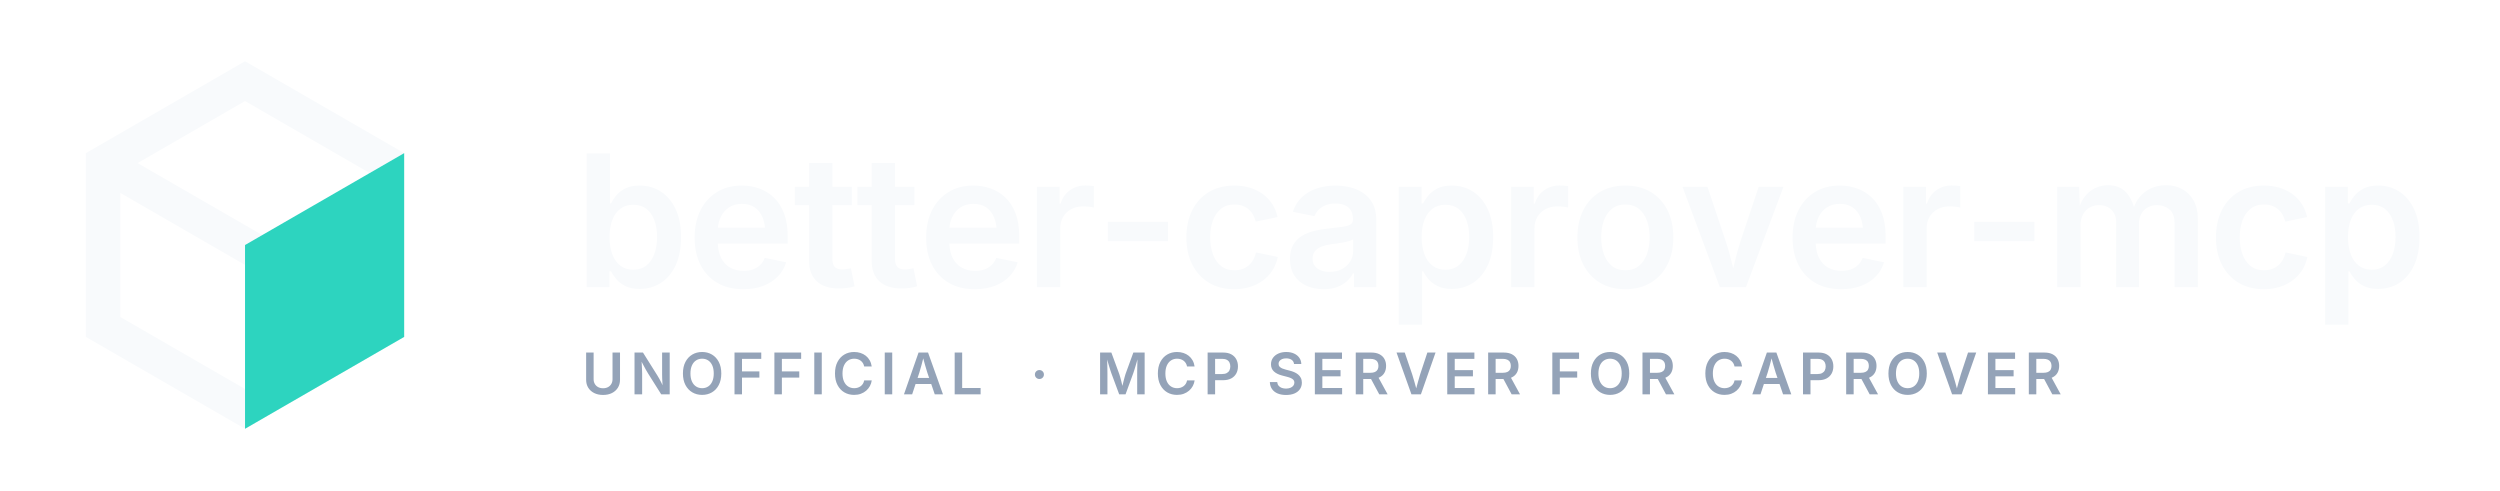
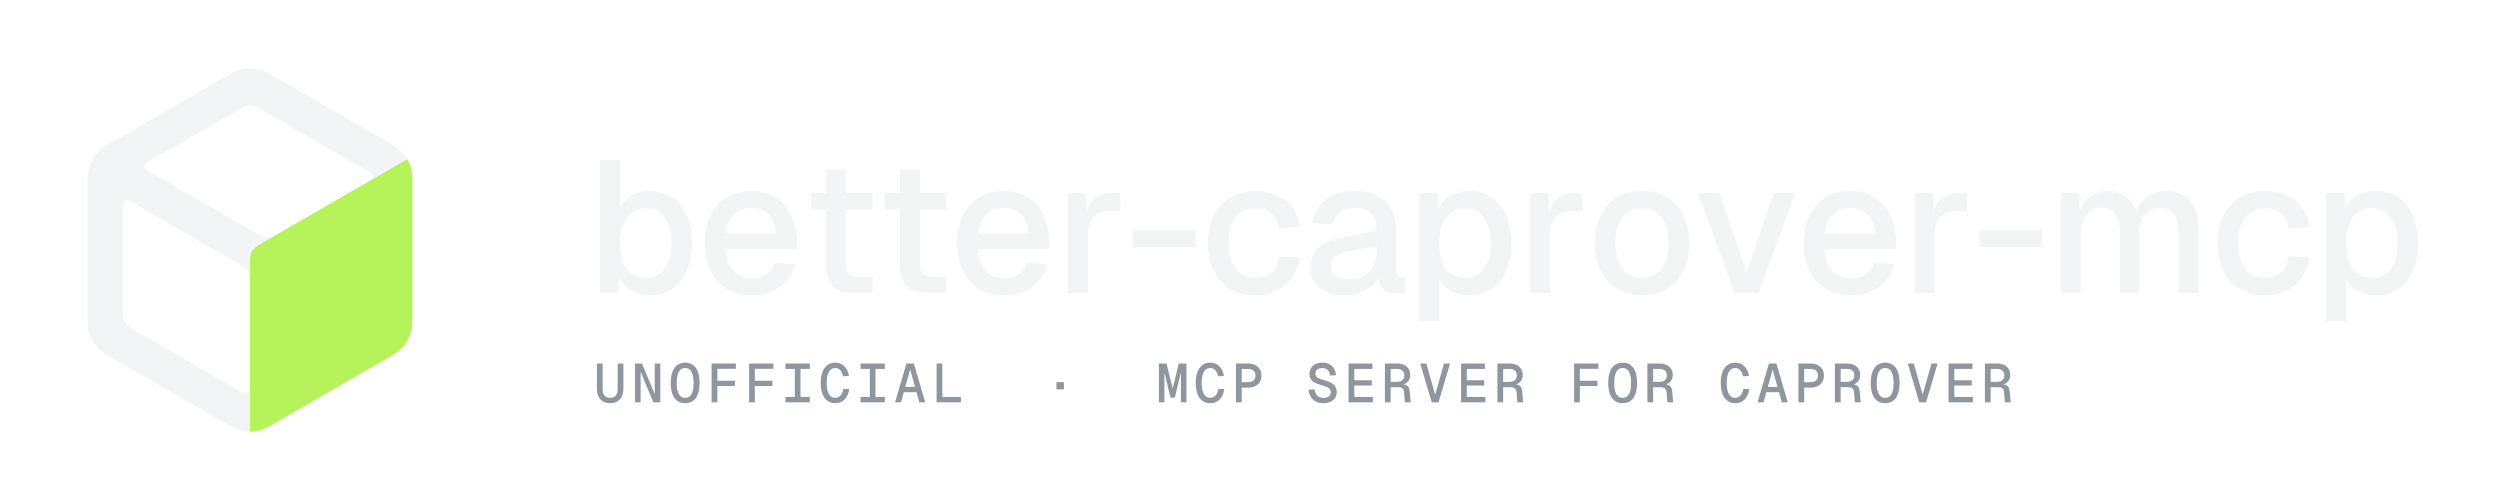
- <svg xmlns="http://www.w3.org/2000/svg" viewBox="0 0 1306 256" role="img" aria-label="better-caprover-mcp">
+ <svg xmlns="http://www.w3.org/2000/svg" viewBox="0 0 1280 256" role="img" aria-label="better-caprover-mcp">
  <g id="icone">
-     <path d="M128.00 32.00L211.14 80.00L211.14 176.00L128.00 224.00L44.86 176.00L44.86 80.00ZM71.86 85.20L128.00 52.78L193.14 90.39L137.00 122.80ZM62.86 100.78L128.00 138.39L128.00 203.22L62.86 165.61Z" fill="#F8FAFC" fill-rule="evenodd" />
-     <path d="M128.00 128.00L211.14 80.00L211.14 176.00L128.00 224.00Z" fill="#2DD4BF" />
+     <path d="M117.61 38Q128 32 138.39 38L200.75 74Q211.14 80 211.14 92V164Q211.14 176 200.75 182L138.39 218Q128 224 117.61 218L55.25 182Q44.86 176 44.86 164V92Q44.86 80 55.25 74ZM62.86 105.78V160.61Q62.86 165.61 67.19 168.11L123.67 200.72Q125.83 201.97 126.92 201.34Q128 200.72 128 198.22V143.39Q128 138.39 123.67 135.89L67.19 103.28Q65.03 102.03 63.94 102.66Q62.86 103.28 62.86 105.78ZM76.19 87.7 132.67 120.3Q137 122.8 141.33 120.3L188.81 92.89Q190.97 91.64 190.97 90.39Q190.97 89.14 188.81 87.89L132.33 55.28Q128 52.78 123.67 55.28L76.19 82.7Q74.03 83.95 74.03 85.2Q74.03 86.45 76.19 87.7Z" fill="#F2F4F6" fill-rule="evenodd" />
+     <path d="M128 133Q128 128 132.33 125.5L208.54 81.5Q211.14 86 211.14 92V164Q211.14 176 200.75 182L138.39 218L138.38 218.01Q133.19 221 128 221Z" fill="#B6F259" />
  </g>
  <g id="palavra">
-     <path d="M334.125 150.938Q329.672 150.938 326.672 149.414Q323.672 147.891 321.891 145.734Q320.109 143.578 319.172 141.703H318.375V150.0H306.469V80.156H318.656V106.266H319.172Q320.109 104.391 321.844 102.234Q323.578 100.078 326.555 98.508Q329.531 96.938 334.172 96.938Q340.266 96.938 345.141 100.031Q350.016 103.125 352.898 109.148Q355.781 115.172 355.781 123.891Q355.781 132.516 352.969 138.562Q350.156 144.609 345.258 147.773Q340.359 150.938 334.125 150.938ZM330.844 140.906Q334.922 140.906 337.688 138.68Q340.453 136.453 341.859 132.586Q343.266 128.719 343.266 123.844Q343.266 118.969 341.883 115.148Q340.5 111.328 337.734 109.148Q334.969 106.969 330.844 106.969Q326.812 106.969 324.047 109.078Q321.281 111.188 319.852 114.961Q318.422 118.734 318.422 123.844Q318.422 128.953 319.852 132.797Q321.281 136.641 324.07 138.773Q326.859 140.906 330.844 140.906ZM388.331 151.078Q380.409 151.078 374.714 147.75Q369.019 144.422 365.948 138.375Q362.878 132.328 362.878 124.125Q362.878 116.016 365.902 109.922Q368.925 103.828 374.48 100.383Q380.034 96.938 387.534 96.938Q392.316 96.938 396.652 98.484Q400.988 100.031 404.339 103.266Q407.691 106.5 409.589 111.492Q411.488 116.484 411.488 123.375V127.219H374.972Q375.159 131.531 376.659 134.625Q378.347 138.047 381.394 139.781Q384.441 141.516 388.472 141.516Q391.144 141.516 393.323 140.742Q395.503 139.969 397.097 138.445Q398.691 136.922 399.488 134.719L410.691 137.016Q409.425 141.234 406.378 144.398Q403.331 147.562 398.761 149.32Q394.191 151.078 388.331 151.078ZM375.019 118.922H399.628Q399.347 116.016 398.363 113.578Q397.003 110.25 394.308 108.375Q391.613 106.5 387.581 106.5Q383.55 106.5 380.738 108.398Q377.925 110.297 376.472 113.438Q375.3 115.969 375.019 118.922ZM444.975 97.594V107.156H434.85V135.234Q434.85 138.094 436.069 139.43Q437.288 140.766 440.053 140.766Q440.897 140.766 442.28 140.555Q443.663 140.344 444.506 140.156L446.428 149.578Q444.413 150.188 442.303 150.445Q440.194 150.703 438.272 150.703Q430.725 150.703 426.694 146.953Q422.663 143.203 422.663 136.266V107.156H415.209V97.594H422.663V85.125H434.85V97.594ZM477.666 97.594V107.156H467.541V135.234Q467.541 138.094 468.759 139.43Q469.978 140.766 472.744 140.766Q473.588 140.766 474.97 140.555Q476.353 140.344 477.197 140.156L479.119 149.578Q477.103 150.188 474.994 150.445Q472.884 150.703 470.963 150.703Q463.416 150.703 459.384 146.953Q455.353 143.203 455.353 136.266V107.156H447.9V97.594H455.353V85.125H467.541V97.594ZM509.278 151.078Q501.356 151.078 495.661 147.75Q489.966 144.422 486.895 138.375Q483.825 132.328 483.825 124.125Q483.825 116.016 486.848 109.922Q489.872 103.828 495.427 100.383Q500.981 96.938 508.481 96.938Q513.263 96.938 517.598 98.484Q521.934 100.031 525.286 103.266Q528.638 106.5 530.536 111.492Q532.434 116.484 532.434 123.375V127.219H495.919Q496.106 131.531 497.606 134.625Q499.294 138.047 502.341 139.781Q505.388 141.516 509.419 141.516Q512.091 141.516 514.27 140.742Q516.45 139.969 518.044 138.445Q519.638 136.922 520.434 134.719L531.638 137.016Q530.372 141.234 527.325 144.398Q524.278 147.562 519.708 149.32Q515.138 151.078 509.278 151.078ZM495.966 118.922H520.575Q520.294 116.016 519.309 113.578Q517.95 110.25 515.255 108.375Q512.559 106.5 508.528 106.5Q504.497 106.5 501.684 108.398Q498.872 110.297 497.419 113.438Q496.247 115.969 495.966 118.922ZM541.688 150.0V97.594H553.5V106.359H554.062Q555.469 101.812 558.984 99.352Q562.5 96.891 567.0 96.891Q568.031 96.891 569.297 96.984Q570.562 97.078 571.453 97.219V108.422Q570.703 108.188 569.016 108.0Q567.328 107.812 565.688 107.812Q562.312 107.812 559.617 109.266Q556.922 110.719 555.398 113.273Q553.875 115.828 553.875 119.156V150.0ZM610.144 115.875V125.953H578.737V115.875ZM644.803 151.078Q637.162 151.078 631.537 147.68Q625.912 144.281 622.842 138.211Q619.772 132.141 619.772 124.078Q619.772 115.922 622.842 109.805Q625.912 103.688 631.537 100.312Q637.162 96.938 644.803 96.938Q649.162 96.938 652.912 98.062Q656.662 99.188 659.616 101.32Q662.569 103.453 664.561 106.5Q666.553 109.547 667.397 113.391L656.006 115.781Q655.491 113.766 654.53 112.102Q653.569 110.438 652.162 109.266Q650.756 108.094 648.928 107.461Q647.1 106.828 644.897 106.828Q640.631 106.828 637.819 109.102Q635.006 111.375 633.6 115.242Q632.194 119.109 632.194 124.031Q632.194 128.859 633.6 132.75Q635.006 136.641 637.819 138.914Q640.631 141.188 644.897 141.188Q647.147 141.188 648.998 140.531Q650.85 139.875 652.28 138.656Q653.709 137.438 654.694 135.703Q655.678 133.969 656.147 131.859L667.537 134.25Q666.694 138.188 664.702 141.281Q662.709 144.375 659.733 146.555Q656.756 148.734 652.983 149.906Q649.209 151.078 644.803 151.078ZM691.416 151.078Q686.447 151.078 682.462 149.273Q678.478 147.469 676.181 143.953Q673.884 140.438 673.884 135.281Q673.884 130.828 675.548 127.922Q677.212 125.016 680.048 123.281Q682.884 121.547 686.447 120.656Q690.009 119.766 693.853 119.391Q698.4 118.875 701.259 118.5Q704.119 118.125 705.455 117.281Q706.791 116.438 706.791 114.656V114.422Q706.791 111.844 705.759 110.039Q704.728 108.234 702.689 107.273Q700.65 106.312 697.65 106.312Q694.603 106.312 692.377 107.25Q690.15 108.188 688.744 109.688Q687.337 111.188 686.681 112.922L675.384 110.625Q676.931 105.984 680.166 102.961Q683.4 99.938 687.877 98.438Q692.353 96.938 697.603 96.938Q701.306 96.938 705.08 97.805Q708.853 98.672 711.994 100.734Q715.134 102.797 717.056 106.266Q718.978 109.734 718.978 114.984V150.0H707.306V142.781H706.837Q705.666 144.984 703.627 146.883Q701.587 148.781 698.564 149.93Q695.541 151.078 691.416 151.078ZM694.556 142.031Q698.353 142.031 701.095 140.531Q703.837 139.031 705.361 136.57Q706.884 134.109 706.884 131.203V125.016Q706.275 125.484 704.845 125.906Q703.416 126.328 701.658 126.656Q699.9 126.984 698.189 127.219Q696.478 127.453 695.306 127.594Q692.587 127.969 690.384 128.812Q688.181 129.656 686.939 131.18Q685.697 132.703 685.697 135.141Q685.697 137.391 686.845 138.914Q687.994 140.438 689.986 141.234Q691.978 142.031 694.556 142.031ZM730.716 169.594V97.594H742.622V106.266H743.419Q744.356 104.391 746.091 102.234Q747.825 100.078 750.802 98.508Q753.778 96.938 758.419 96.938Q764.512 96.938 769.387 100.031Q774.262 103.125 777.145 109.148Q780.028 115.172 780.028 123.891Q780.028 132.516 777.216 138.562Q774.403 144.609 769.505 147.773Q764.606 150.938 758.372 150.938Q753.919 150.938 750.919 149.414Q747.919 147.891 746.137 145.734Q744.356 143.578 743.419 141.703H742.903V169.594ZM755.091 140.906Q759.169 140.906 761.934 138.68Q764.7 136.453 766.106 132.586Q767.512 128.719 767.512 123.844Q767.512 118.969 766.13 115.148Q764.747 111.328 761.981 109.148Q759.216 106.969 755.091 106.969Q751.059 106.969 748.294 109.078Q745.528 111.188 744.098 114.961Q742.669 118.734 742.669 123.844Q742.669 128.953 744.098 132.797Q745.528 136.641 748.317 138.773Q751.106 140.906 755.091 140.906ZM789.422 150.0V97.594H801.234V106.359H801.797Q803.203 101.812 806.719 99.352Q810.234 96.891 814.734 96.891Q815.766 96.891 817.031 96.984Q818.297 97.078 819.187 97.219V108.422Q818.437 108.188 816.75 108.0Q815.062 107.812 813.422 107.812Q810.047 107.812 807.352 109.266Q804.656 110.719 803.133 113.273Q801.609 115.828 801.609 119.156V150.0ZM849.066 151.078Q841.425 151.078 835.8 147.68Q830.175 144.281 827.105 138.211Q824.034 132.141 824.034 124.078Q824.034 115.922 827.105 109.805Q830.175 103.688 835.8 100.312Q841.425 96.938 849.066 96.938Q856.753 96.938 862.378 100.312Q868.003 103.688 871.073 109.805Q874.144 115.922 874.144 124.078Q874.144 132.141 871.073 138.211Q868.003 144.281 862.378 147.68Q856.753 151.078 849.066 151.078ZM849.066 141.188Q853.331 141.188 856.167 138.891Q859.003 136.594 860.386 132.703Q861.769 128.812 861.769 124.031Q861.769 119.203 860.386 115.312Q859.003 111.422 856.167 109.125Q853.331 106.828 849.066 106.828Q844.8 106.828 842.011 109.125Q839.222 111.422 837.839 115.289Q836.456 119.156 836.456 124.031Q836.456 128.812 837.839 132.703Q839.222 136.594 842.011 138.891Q844.8 141.188 849.066 141.188ZM898.444 150.0 878.944 97.594H891.975L901.537 126.094Q903.225 131.109 904.444 136.172Q904.912 138.188 905.428 140.203Q905.897 138.188 906.412 136.172Q907.584 131.109 909.225 126.094L918.741 97.594H931.678L912.084 150.0ZM961.884 151.078Q953.962 151.078 948.267 147.75Q942.572 144.422 939.502 138.375Q936.431 132.328 936.431 124.125Q936.431 116.016 939.455 109.922Q942.478 103.828 948.033 100.383Q953.587 96.938 961.087 96.938Q965.869 96.938 970.205 98.484Q974.541 100.031 977.892 103.266Q981.244 106.5 983.142 111.492Q985.041 116.484 985.041 123.375V127.219H948.525Q948.712 131.531 950.212 134.625Q951.9 138.047 954.947 139.781Q957.994 141.516 962.025 141.516Q964.697 141.516 966.877 140.742Q969.056 139.969 970.65 138.445Q972.244 136.922 973.041 134.719L984.244 137.016Q982.978 141.234 979.931 144.398Q976.884 147.562 972.314 149.32Q967.744 151.078 961.884 151.078ZM948.572 118.922H973.181Q972.9 116.016 971.916 113.578Q970.556 110.25 967.861 108.375Q965.166 106.5 961.134 106.5Q957.103 106.5 954.291 108.398Q951.478 110.297 950.025 113.438Q948.853 115.969 948.572 118.922ZM994.294 150.0V97.594H1006.106V106.359H1006.669Q1008.075 101.812 1011.591 99.352Q1015.106 96.891 1019.606 96.891Q1020.637 96.891 1021.903 96.984Q1023.169 97.078 1024.059 97.219V108.422Q1023.309 108.188 1021.622 108.0Q1019.934 107.812 1018.294 107.812Q1014.919 107.812 1012.223 109.266Q1009.528 110.719 1008.005 113.273Q1006.481 115.828 1006.481 119.156V150.0ZM1062.75 115.875V125.953H1031.344V115.875ZM1074.675 150.0V97.594H1086.112L1086.487 107.531Q1087.519 104.625 1089.206 102.562Q1091.55 99.609 1094.714 98.18Q1097.878 96.75 1101.347 96.75Q1107.019 96.75 1110.534 100.312Q1113.3 103.172 1114.8 108.141Q1115.878 105.188 1117.706 102.984Q1120.284 99.891 1123.87 98.32Q1127.456 96.75 1131.534 96.75Q1136.269 96.75 1140.019 98.812Q1143.769 100.875 1145.972 104.836Q1148.175 108.797 1148.175 114.656V150.0H1135.987V116.531Q1135.987 111.656 1133.316 109.406Q1130.644 107.156 1126.894 107.156Q1123.987 107.156 1121.831 108.422Q1119.675 109.688 1118.527 111.914Q1117.378 114.141 1117.378 117.094V150.0H1105.472V115.969Q1105.472 111.984 1102.987 109.57Q1100.503 107.156 1096.612 107.156Q1093.941 107.156 1091.714 108.375Q1089.487 109.594 1088.175 111.984Q1086.862 114.375 1086.862 117.891V150.0ZM1182.647 151.078Q1175.006 151.078 1169.381 147.68Q1163.756 144.281 1160.686 138.211Q1157.616 132.141 1157.616 124.078Q1157.616 115.922 1160.686 109.805Q1163.756 103.688 1169.381 100.312Q1175.006 96.938 1182.647 96.938Q1187.006 96.938 1190.756 98.062Q1194.506 99.188 1197.459 101.32Q1200.412 103.453 1202.405 106.5Q1204.397 109.547 1205.241 113.391L1193.85 115.781Q1193.334 113.766 1192.373 112.102Q1191.412 110.438 1190.006 109.266Q1188.6 108.094 1186.772 107.461Q1184.944 106.828 1182.741 106.828Q1178.475 106.828 1175.662 109.102Q1172.85 111.375 1171.444 115.242Q1170.037 119.109 1170.037 124.031Q1170.037 128.859 1171.444 132.75Q1172.85 136.641 1175.662 138.914Q1178.475 141.188 1182.741 141.188Q1184.991 141.188 1186.842 140.531Q1188.694 139.875 1190.123 138.656Q1191.553 137.438 1192.537 135.703Q1193.522 133.969 1193.991 131.859L1205.381 134.25Q1204.537 138.188 1202.545 141.281Q1200.553 144.375 1197.577 146.555Q1194.6 148.734 1190.827 149.906Q1187.053 151.078 1182.647 151.078ZM1214.634 169.594V97.594H1226.541V106.266H1227.337Q1228.275 104.391 1230.009 102.234Q1231.744 100.078 1234.72 98.508Q1237.697 96.938 1242.337 96.938Q1248.431 96.938 1253.306 100.031Q1258.181 103.125 1261.064 109.148Q1263.947 115.172 1263.947 123.891Q1263.947 132.516 1261.134 138.562Q1258.322 144.609 1253.423 147.773Q1248.525 150.938 1242.291 150.938Q1237.837 150.938 1234.837 149.414Q1231.837 147.891 1230.056 145.734Q1228.275 143.578 1227.337 141.703H1226.822V169.594ZM1239.009 140.906Q1243.087 140.906 1245.853 138.68Q1248.619 136.453 1250.025 132.586Q1251.431 128.719 1251.431 123.844Q1251.431 118.969 1250.048 115.148Q1248.666 111.328 1245.9 109.148Q1243.134 106.969 1239.009 106.969Q1234.978 106.969 1232.212 109.078Q1229.447 111.188 1228.017 114.961Q1226.587 118.734 1226.587 123.844Q1226.587 128.953 1228.017 132.797Q1229.447 136.641 1232.236 138.773Q1235.025 140.906 1239.009 140.906Z" fill="#F8FAFC" />
+     <path d="M332.64 151.152Q327.36 151.152 323.28 148.8Q319.2 146.448 316.992 142.32L316.704 150.0H307.2V81.84H317.376V106.128Q319.392 102.768 323.376 100.272Q327.36 97.776 332.64 97.776Q339.264 97.776 344.16 101.04Q349.056 104.304 351.696 110.304Q354.336 116.304 354.336 124.464Q354.336 132.624 351.696 138.624Q349.056 144.624 344.16 147.888Q339.264 151.152 332.64 151.152ZM331.008 142.32Q336.864 142.32 340.32 137.568Q343.776 132.816 343.776 124.464Q343.776 116.112 340.32 111.36Q336.864 106.608 331.104 106.608Q326.784 106.608 323.712 108.72Q320.64 110.832 319.008 114.816Q317.376 118.8 317.376 124.464Q317.376 129.936 319.008 133.968Q320.64 138.0 323.712 140.16Q326.784 142.32 331.008 142.32ZM384.992 151.152Q377.504 151.152 372.08 147.888Q366.656 144.624 363.728 138.576Q360.8 132.528 360.8 124.464Q360.8 116.4 363.728 110.4Q366.656 104.4 372.032 101.088Q377.408 97.776 384.704 97.776Q391.616 97.776 396.896 100.992Q402.176 104.208 405.104 110.256Q408.032 116.304 408.032 124.848V127.44H371.36Q371.744 134.928 375.344 138.672Q378.944 142.416 385.088 142.416Q389.6 142.416 392.576 140.304Q395.552 138.192 396.704 134.64L407.264 135.312Q405.248 142.416 399.344 146.784Q393.44 151.152 384.992 151.152ZM371.36 119.76H397.28Q396.8 112.944 393.392 109.68Q389.984 106.416 384.704 106.416Q379.232 106.416 375.728 109.824Q372.224 113.232 371.36 119.76ZM437.248 150.0Q429.952 150.0 426.496 146.64Q423.04 143.28 423.04 136.176V107.28H415.264V98.928H423.04V86.928H433.216V98.928H446.752V107.28H433.216V135.408Q433.216 138.96 434.752 140.304Q436.288 141.648 439.456 141.648H446.752V150.0ZM475.008 150.0Q467.712 150.0 464.256 146.64Q460.8 143.28 460.8 136.176V107.28H453.024V98.928H460.8V86.928H470.976V98.928H484.512V107.28H470.976V135.408Q470.976 138.96 472.512 140.304Q474.048 141.648 477.216 141.648H484.512V150.0ZM514.208 151.152Q506.72 151.152 501.296 147.888Q495.872 144.624 492.944 138.576Q490.016 132.528 490.016 124.464Q490.016 116.4 492.944 110.4Q495.872 104.4 501.248 101.088Q506.624 97.776 513.92 97.776Q520.832 97.776 526.112 100.992Q531.392 104.208 534.32 110.256Q537.248 116.304 537.248 124.848V127.44H500.576Q500.96 134.928 504.56 138.672Q508.16 142.416 514.304 142.416Q518.816 142.416 521.792 140.304Q524.768 138.192 525.92 134.64L536.48 135.312Q534.464 142.416 528.56 146.784Q522.656 151.152 514.208 151.152ZM500.576 119.76H526.496Q526.016 112.944 522.608 109.68Q519.2 106.416 513.92 106.416Q508.448 106.416 504.944 109.824Q501.44 113.232 500.576 119.76ZM546.88 150.0V98.928H556.192L556.48 108.624Q557.632 104.4 560.032 102.096Q563.2 98.928 568.672 98.928H573.568V108.048H568.672Q564.832 108.048 562.24 109.296Q559.648 110.544 558.352 113.136Q557.056 115.728 557.056 119.856V150.0ZM579.936 126.48V117.552H612.096V126.48ZM642.656 151.152Q635.36 151.152 629.888 147.888Q624.416 144.624 621.44 138.576Q618.464 132.528 618.464 124.464Q618.464 116.4 621.44 110.4Q624.416 104.4 629.888 101.088Q635.36 97.776 642.656 97.776Q648.896 97.776 653.744 99.936Q658.592 102.096 661.616 106.224Q664.64 110.352 665.504 116.304L654.848 116.88Q654.08 111.888 650.816 109.248Q647.552 106.608 642.656 106.608Q636.224 106.608 632.624 111.36Q629.024 116.112 629.024 124.464Q629.024 132.816 632.624 137.568Q636.224 142.32 642.656 142.32Q647.552 142.32 650.816 139.584Q654.08 136.848 654.848 131.28L665.504 131.856Q664.64 137.712 661.616 142.032Q658.592 146.352 653.744 148.752Q648.896 151.152 642.656 151.152ZM688.384 151.152Q680.416 151.152 675.664 147.504Q670.912 143.856 670.912 137.232Q670.912 130.608 674.896 126.912Q678.88 123.216 687.232 121.584L704.8 118.224Q704.8 112.272 702.016 109.344Q699.232 106.416 693.76 106.416Q688.864 106.416 686.08 108.576Q683.296 110.736 682.24 114.96L671.776 114.288Q673.216 106.608 678.928 102.192Q684.64 97.776 693.76 97.776Q704.128 97.776 709.552 103.296Q714.976 108.816 714.976 118.8V138.672Q714.976 140.496 715.6 141.216Q716.224 141.936 717.664 141.936H719.488V150.0Q719.008 150.096 717.952 150.192Q716.896 150.288 715.744 150.288Q712.48 150.288 710.128 149.232Q707.776 148.176 706.624 145.68Q705.952 144.24 705.664 142.128Q704.8 144.048 703.264 145.584Q700.672 148.176 696.784 149.664Q692.896 151.152 688.384 151.152ZM690.016 143.088Q694.624 143.088 697.888 141.312Q701.152 139.536 702.976 136.368Q704.8 133.2 704.8 129.168V125.904L689.824 128.784Q685.216 129.648 683.344 131.52Q681.472 133.392 681.472 136.272Q681.472 139.536 683.728 141.312Q685.984 143.088 690.016 143.088ZM726.72 164.4V98.928H736.32L736.512 106.704Q738.432 102.96 741.792 100.656Q746.208 97.776 751.968 97.776Q759.456 97.776 764.304 101.472Q769.152 105.168 771.504 111.216Q773.856 117.264 773.856 124.464Q773.856 131.664 771.504 137.712Q769.152 143.76 764.304 147.456Q759.456 151.152 751.968 151.152Q748.128 151.152 744.768 149.808Q741.408 148.464 739.104 145.968Q737.76 144.72 736.896 143.088V164.4ZM750.144 142.32Q756.288 142.32 759.792 137.616Q763.296 132.912 763.296 124.464Q763.296 116.016 759.792 111.312Q756.288 106.608 750.144 106.608Q746.112 106.608 743.136 108.576Q740.16 110.544 738.528 114.576Q736.896 118.608 736.896 124.464Q736.896 130.32 738.48 134.352Q740.064 138.384 743.088 140.352Q746.112 142.32 750.144 142.32ZM783.488 150.0V98.928H792.8L793.088 108.624Q794.24 104.4 796.64 102.096Q799.808 98.928 805.28 98.928H810.176V108.048H805.28Q801.44 108.048 798.848 109.296Q796.256 110.544 794.96 113.136Q793.664 115.728 793.664 119.856V150.0ZM840.736 151.152Q833.44 151.152 827.968 147.888Q822.496 144.624 819.52 138.576Q816.544 132.528 816.544 124.464Q816.544 116.304 819.52 110.352Q822.496 104.4 827.968 101.088Q833.44 97.776 840.736 97.776Q848.032 97.776 853.504 101.088Q858.976 104.4 861.952 110.352Q864.928 116.304 864.928 124.464Q864.928 132.528 861.952 138.576Q858.976 144.624 853.504 147.888Q848.032 151.152 840.736 151.152ZM840.736 142.32Q847.264 142.32 850.816 137.568Q854.368 132.816 854.368 124.464Q854.368 116.112 850.816 111.36Q847.264 106.608 840.736 106.608Q834.304 106.608 830.704 111.36Q827.104 116.112 827.104 124.464Q827.104 132.816 830.704 137.568Q834.304 142.32 840.736 142.32ZM888.096 150.0 869.472 98.928H880.32L894.24 139.632L908.16 98.928H919.104L900.384 150.0ZM947.744 151.152Q940.256 151.152 934.832 147.888Q929.408 144.624 926.48 138.576Q923.552 132.528 923.552 124.464Q923.552 116.4 926.48 110.4Q929.408 104.4 934.784 101.088Q940.16 97.776 947.456 97.776Q954.368 97.776 959.648 100.992Q964.928 104.208 967.856 110.256Q970.784 116.304 970.784 124.848V127.44H934.112Q934.496 134.928 938.096 138.672Q941.696 142.416 947.84 142.416Q952.352 142.416 955.328 140.304Q958.304 138.192 959.456 134.64L970.016 135.312Q968 142.416 962.096 146.784Q956.192 151.152 947.744 151.152ZM934.112 119.76H960.032Q959.552 112.944 956.144 109.68Q952.736 106.416 947.456 106.416Q941.984 106.416 938.48 109.824Q934.976 113.232 934.112 119.76ZM980.416 150.0V98.928H989.728L990.016 108.624Q991.168 104.4 993.568 102.096Q996.736 98.928 1002.208 98.928H1007.104V108.048H1002.208Q998.368 108.048 995.776 109.296Q993.184 110.544 991.888 113.136Q990.592 115.728 990.592 119.856V150.0ZM1013.472 126.48V117.552H1045.632V126.48ZM1055.168 150.0V98.928H1064.48L1064.672 107.568Q1065.44 105.648 1066.688 104.016Q1068.8 101.04 1071.968 99.408Q1075.136 97.776 1078.88 97.776Q1085.408 97.776 1089.536 101.424Q1092.512 104.208 1093.952 108.336Q1094.72 105.936 1096.064 104.016Q1098.08 101.04 1101.344 99.408Q1104.608 97.776 1108.736 97.776Q1114.112 97.776 1117.904 100.032Q1121.696 102.288 1123.664 106.608Q1125.632 110.928 1125.632 117.168V150.0H1115.456V119.664Q1115.456 113.04 1113.056 109.68Q1110.656 106.32 1105.76 106.32Q1102.592 106.32 1100.192 107.952Q1097.792 109.584 1096.496 112.656Q1095.2 115.728 1095.2 120.048V150.0H1085.504V120.048Q1085.504 113.52 1083.344 109.92Q1081.184 106.32 1076.0 106.32Q1072.736 106.32 1070.384 107.952Q1068.032 109.584 1066.688 112.704Q1065.344 115.824 1065.344 120.048V150.0ZM1159.552 151.152Q1152.256 151.152 1146.784 147.888Q1141.312 144.624 1138.336 138.576Q1135.36 132.528 1135.36 124.464Q1135.36 116.4 1138.336 110.4Q1141.312 104.4 1146.784 101.088Q1152.256 97.776 1159.552 97.776Q1165.792 97.776 1170.64 99.936Q1175.488 102.096 1178.512 106.224Q1181.536 110.352 1182.4 116.304L1171.744 116.88Q1170.976 111.888 1167.712 109.248Q1164.448 106.608 1159.552 106.608Q1153.12 106.608 1149.52 111.36Q1145.92 116.112 1145.92 124.464Q1145.92 132.816 1149.52 137.568Q1153.12 142.32 1159.552 142.32Q1164.448 142.32 1167.712 139.584Q1170.976 136.848 1171.744 131.28L1182.4 131.856Q1181.536 137.712 1178.512 142.032Q1175.488 146.352 1170.64 148.752Q1165.792 151.152 1159.552 151.152ZM1190.976 164.4V98.928H1200.576L1200.768 106.704Q1202.688 102.96 1206.048 100.656Q1210.464 97.776 1216.224 97.776Q1223.712 97.776 1228.56 101.472Q1233.408 105.168 1235.76 111.216Q1238.112 117.264 1238.112 124.464Q1238.112 131.664 1235.76 137.712Q1233.408 143.76 1228.56 147.456Q1223.712 151.152 1216.224 151.152Q1212.384 151.152 1209.024 149.808Q1205.664 148.464 1203.36 145.968Q1202.016 144.72 1201.152 143.088V164.4ZM1214.4 142.32Q1220.544 142.32 1224.048 137.616Q1227.552 132.912 1227.552 124.464Q1227.552 116.016 1224.048 111.312Q1220.544 106.608 1214.4 106.608Q1210.368 106.608 1207.392 108.576Q1204.416 110.544 1202.784 114.576Q1201.152 118.608 1201.152 124.464Q1201.152 130.32 1202.736 134.352Q1204.32 138.384 1207.344 140.352Q1210.368 142.32 1214.4 142.32Z" fill="#F2F4F6" />
  </g>
  <g id="slogan">
-     <path d="M315.045 206.322Q312.379 206.322 310.387 205.319Q308.395 204.315 307.296 202.536Q306.197 200.756 306.197 198.427V184.174H310.108V198.104Q310.108 199.467 310.716 200.536Q311.324 201.605 312.43 202.213Q313.536 202.821 315.045 202.821Q316.554 202.821 317.66 202.213Q318.766 201.605 319.374 200.536Q319.981 199.467 319.981 198.104V184.174H323.893V198.427Q323.893 200.756 322.787 202.536Q321.681 204.315 319.696 205.319Q317.711 206.322 315.045 206.322ZM331.472 206.0V184.174H335.896L343.44 196.2Q343.909 196.947 344.436 197.892Q344.964 198.837 345.535 199.994Q345.828 200.609 346.121 201.269Q346.077 200.668 346.048 200.053Q345.96 198.764 345.923 197.599Q345.887 196.435 345.887 195.629V184.174H349.856V206.0H345.418L338.606 195.175Q337.962 194.135 337.39 193.124Q336.819 192.113 336.16 190.839Q335.735 190.004 335.179 188.964Q335.237 189.901 335.281 190.78Q335.354 192.216 335.406 193.344Q335.457 194.472 335.457 195.16V206.0ZM366.796 206.293Q363.925 206.293 361.655 204.96Q359.384 203.627 358.073 201.122Q356.762 198.617 356.762 195.102Q356.762 191.571 358.073 189.059Q359.384 186.547 361.655 185.214Q363.925 183.881 366.796 183.881Q369.653 183.881 371.916 185.214Q374.179 186.547 375.49 189.059Q376.801 191.571 376.801 195.102Q376.801 198.617 375.49 201.129Q374.179 203.642 371.916 204.967Q369.653 206.293 366.796 206.293ZM366.796 202.792Q368.569 202.792 369.939 201.906Q371.308 201.02 372.085 199.298Q372.861 197.577 372.861 195.102Q372.861 192.597 372.085 190.875Q371.308 189.154 369.939 188.268Q368.569 187.382 366.796 187.382Q365.009 187.382 363.632 188.275Q362.255 189.169 361.472 190.89Q360.688 192.611 360.688 195.102Q360.688 197.577 361.472 199.291Q362.255 201.005 363.632 201.898Q365.009 202.792 366.796 202.792ZM383.707 206.0V184.174H397.682V187.47H387.619V194.018H396.701V197.27H387.619V206.0ZM404.544 206.0V184.174H418.519V187.47H408.455V194.018H417.537V197.27H408.455V206.0ZM429.292 184.174V206.0H425.381V184.174ZM446.188 206.293Q443.317 206.293 441.061 204.96Q438.805 203.627 437.502 201.122Q436.198 198.617 436.198 195.102Q436.198 191.571 437.509 189.059Q438.82 186.547 441.083 185.214Q443.346 183.881 446.188 183.881Q447.975 183.881 449.535 184.386Q451.096 184.892 452.319 185.866Q453.542 186.84 454.333 188.246Q455.124 189.652 455.387 191.439H451.447Q451.257 190.458 450.795 189.711Q450.334 188.964 449.645 188.444Q448.957 187.924 448.093 187.653Q447.228 187.382 446.247 187.382Q444.46 187.382 443.075 188.283Q441.691 189.184 440.908 190.905Q440.124 192.626 440.124 195.102Q440.124 197.606 440.915 199.32Q441.706 201.034 443.09 201.913Q444.474 202.792 446.232 202.792Q447.214 202.792 448.078 202.521Q448.942 202.25 449.638 201.73Q450.334 201.21 450.803 200.456Q451.271 199.701 451.447 198.734H455.402Q455.182 200.302 454.443 201.671Q453.703 203.041 452.502 204.081Q451.301 205.121 449.711 205.707Q448.122 206.293 446.188 206.293ZM466.102 184.174V206.0H462.191V184.174ZM472.232 206.0 479.849 184.174H484.815L492.608 206.0H488.316L486.47 200.595H478.296L476.509 206.0ZM485.386 197.445 484.434 194.662Q483.863 192.904 483.247 190.678Q482.808 189.096 482.295 187.206Q481.812 189.125 481.387 190.722Q480.787 192.963 480.259 194.662L479.336 197.445ZM498.723 206.0V184.174H502.634V202.704H512.273V206.0ZM542.981 197.987Q542 197.987 541.318 197.313Q540.637 196.64 540.637 195.644Q540.637 194.662 541.318 193.988Q542 193.314 542.981 193.314Q543.977 193.314 544.658 193.988Q545.339 194.662 545.339 195.644Q545.339 196.64 544.658 197.313Q543.977 197.987 542.981 197.987ZM574.686 206.0V184.174H580.574L584.72 195.438Q584.939 196.068 585.21 197.057Q585.481 198.046 585.767 199.188Q586.053 200.331 586.316 201.415Q586.331 201.503 586.346 201.591Q586.36 201.518 586.39 201.444Q586.639 200.375 586.924 199.225Q587.21 198.075 587.481 197.079Q587.752 196.083 587.957 195.438L592.059 184.174H597.962V206.0H594.065V194.984Q594.065 194.281 594.08 193.285Q594.095 192.289 594.124 191.146Q594.153 190.004 594.183 188.832Q594.197 188.261 594.197 187.719Q594.036 188.349 593.86 188.979Q593.509 190.194 593.172 191.33Q592.835 192.465 592.535 193.417Q592.234 194.369 592.015 194.984L587.986 206.0H584.661L580.574 194.984Q580.354 194.369 580.054 193.439Q579.754 192.509 579.41 191.381Q579.065 190.253 578.729 189.022Q578.553 188.422 578.392 187.836Q578.392 188.275 578.406 188.744Q578.436 189.901 578.458 191.059Q578.479 192.216 578.501 193.234Q578.523 194.252 578.523 194.984V206.0ZM614.858 206.293Q611.987 206.293 609.731 204.96Q607.475 203.627 606.172 201.122Q604.868 198.617 604.868 195.102Q604.868 191.571 606.179 189.059Q607.49 186.547 609.753 185.214Q612.016 183.881 614.858 183.881Q616.645 183.881 618.205 184.386Q619.765 184.892 620.989 185.866Q622.212 186.84 623.003 188.246Q623.794 189.652 624.057 191.439H620.117Q619.927 190.458 619.465 189.711Q619.004 188.964 618.315 188.444Q617.627 187.924 616.763 187.653Q615.898 187.382 614.917 187.382Q613.13 187.382 611.745 188.283Q610.361 189.184 609.577 190.905Q608.794 192.626 608.794 195.102Q608.794 197.606 609.585 199.32Q610.376 201.034 611.76 201.913Q613.144 202.792 614.902 202.792Q615.884 202.792 616.748 202.521Q617.612 202.25 618.308 201.73Q619.004 201.21 619.472 200.456Q619.941 199.701 620.117 198.734H624.072Q623.852 200.302 623.113 201.671Q622.373 203.041 621.172 204.081Q619.971 205.121 618.381 205.707Q616.792 206.293 614.858 206.293ZM630.861 206.0V184.174H639.02Q641.525 184.174 643.239 185.111Q644.953 186.049 645.832 187.682Q646.711 189.315 646.711 191.396Q646.711 193.49 645.824 195.116Q644.938 196.742 643.21 197.68Q641.481 198.617 638.962 198.617H634.772V206.0ZM634.772 195.395H638.449Q639.928 195.395 640.873 194.882Q641.818 194.369 642.265 193.461Q642.712 192.553 642.712 191.396Q642.712 190.238 642.265 189.345Q641.818 188.451 640.866 187.953Q639.914 187.455 638.42 187.455H634.772ZM671.831 206.337Q669.297 206.337 667.429 205.546Q665.562 204.755 664.507 203.246Q663.452 201.737 663.364 199.584H667.217Q667.32 200.727 667.935 201.488Q668.55 202.25 669.561 202.624Q670.571 202.997 671.802 202.997Q673.091 202.997 674.08 202.602Q675.069 202.206 675.625 201.496Q676.182 200.785 676.182 199.848Q676.182 198.998 675.691 198.441Q675.2 197.885 674.314 197.497Q673.428 197.108 672.241 196.815L669.766 196.171Q667.027 195.468 665.496 194.047Q663.965 192.626 663.965 190.312Q663.965 188.378 665.005 186.928Q666.045 185.478 667.847 184.679Q669.649 183.881 671.934 183.881Q674.263 183.881 676.021 184.687Q677.779 185.492 678.767 186.913Q679.756 188.334 679.8 190.15H676.006Q675.86 188.744 674.754 187.975Q673.648 187.206 671.875 187.206Q670.645 187.206 669.758 187.58Q668.872 187.953 668.396 188.598Q667.92 189.242 667.92 190.077Q667.92 190.985 668.484 191.571Q669.048 192.157 669.905 192.509Q670.762 192.86 671.641 193.08L673.677 193.607Q674.893 193.9 676.035 194.384Q677.178 194.867 678.093 195.607Q679.009 196.347 679.551 197.401Q680.093 198.456 680.093 199.877Q680.093 201.796 679.112 203.253Q678.13 204.711 676.284 205.524Q674.439 206.337 671.831 206.337ZM686.882 206.0V184.174H701.062V187.47H690.793V193.358H700.3V196.61H690.793V202.704H701.12V206.0ZM708.246 206.0V184.174H716.405Q718.91 184.174 720.624 185.053Q722.338 185.932 723.217 187.506Q724.096 189.081 724.096 191.161Q724.096 193.241 723.209 194.779Q722.323 196.317 720.595 197.152Q720.389 197.255 720.17 197.343L724.901 206.0H720.521L716.229 197.987H712.157V206.0ZM712.157 194.75H715.834Q717.313 194.75 718.251 194.333Q719.188 193.915 719.642 193.109Q720.096 192.304 720.096 191.161Q720.096 189.989 719.642 189.162Q719.188 188.334 718.243 187.895Q717.299 187.455 715.804 187.455H712.157ZM737.33 206.0 729.551 184.174H733.843L737.711 195.512Q738.253 197.211 738.882 199.423Q739.337 201.005 739.835 202.88Q740.333 200.976 740.772 199.408Q741.373 197.211 741.9 195.512L745.65 184.174H749.927L742.281 206.0ZM756.042 206.0V184.174H770.222V187.47H759.954V193.358H769.46V196.61H759.954V202.704H770.281V206.0ZM777.406 206.0V184.174H785.566Q788.071 184.174 789.784 185.053Q791.498 185.932 792.377 187.506Q793.256 189.081 793.256 191.161Q793.256 193.241 792.37 194.779Q791.484 196.317 789.755 197.152Q789.55 197.255 789.33 197.343L794.062 206.0H789.682L785.39 197.987H781.318V206.0ZM781.318 194.75H784.994Q786.474 194.75 787.411 194.333Q788.349 193.915 788.803 193.109Q789.257 192.304 789.257 191.161Q789.257 189.989 788.803 189.162Q788.349 188.334 787.404 187.895Q786.459 187.455 784.965 187.455H781.318ZM810.935 206.0V184.174H824.91V187.47H814.846V194.018H823.929V197.27H814.846V206.0ZM841.118 206.293Q838.247 206.293 835.976 204.96Q833.706 203.627 832.395 201.122Q831.084 198.617 831.084 195.102Q831.084 191.571 832.395 189.059Q833.706 186.547 835.976 185.214Q838.247 183.881 841.118 183.881Q843.974 183.881 846.237 185.214Q848.501 186.547 849.812 189.059Q851.123 191.571 851.123 195.102Q851.123 198.617 849.812 201.129Q848.501 203.642 846.237 204.967Q843.974 206.293 841.118 206.293ZM841.118 202.792Q842.89 202.792 844.26 201.906Q845.629 201.02 846.406 199.298Q847.182 197.577 847.182 195.102Q847.182 192.597 846.406 190.875Q845.629 189.154 844.26 188.268Q842.89 187.382 841.118 187.382Q839.331 187.382 837.954 188.275Q836.577 189.169 835.793 190.89Q835.009 192.611 835.009 195.102Q835.009 197.577 835.793 199.291Q836.577 201.005 837.954 201.898Q839.331 202.792 841.118 202.792ZM858.029 206.0V184.174H866.188Q868.693 184.174 870.407 185.053Q872.121 185.932 872.999 187.506Q873.878 189.081 873.878 191.161Q873.878 193.241 872.992 194.779Q872.106 196.317 870.377 197.152Q870.172 197.255 869.953 197.343L874.684 206.0H870.304L866.012 197.987H861.94V206.0ZM861.94 194.75H865.617Q867.096 194.75 868.034 194.333Q868.971 193.915 869.425 193.109Q869.879 192.304 869.879 191.161Q869.879 189.989 869.425 189.162Q868.971 188.334 868.026 187.895Q867.081 187.455 865.587 187.455H861.94ZM900.859 206.293Q897.988 206.293 895.732 204.96Q893.477 203.627 892.173 201.122Q890.869 198.617 890.869 195.102Q890.869 191.571 892.18 189.059Q893.491 186.547 895.754 185.214Q898.018 183.881 900.859 183.881Q902.646 183.881 904.207 184.386Q905.767 184.892 906.99 185.866Q908.213 186.84 909.004 188.246Q909.795 189.652 910.059 191.439H906.118Q905.928 190.458 905.466 189.711Q905.005 188.964 904.316 188.444Q903.628 187.924 902.764 187.653Q901.899 187.382 900.918 187.382Q899.131 187.382 897.747 188.283Q896.362 189.184 895.579 190.905Q894.795 192.626 894.795 195.102Q894.795 197.606 895.586 199.32Q896.377 201.034 897.761 201.913Q899.146 202.792 900.903 202.792Q901.885 202.792 902.749 202.521Q903.613 202.25 904.309 201.73Q905.005 201.21 905.474 200.456Q905.942 199.701 906.118 198.734H910.073Q909.854 200.302 909.114 201.671Q908.374 203.041 907.173 204.081Q905.972 205.121 904.382 205.707Q902.793 206.293 900.859 206.293ZM915.397 206.0 923.014 184.174H927.98L935.773 206.0H931.481L929.636 200.595H921.462L919.675 206.0ZM928.552 197.445 927.599 194.662Q927.028 192.904 926.413 190.678Q925.973 189.096 925.461 187.206Q924.977 189.125 924.553 190.722Q923.952 192.963 923.425 194.662L922.502 197.445ZM941.888 206.0V184.174H950.047Q952.552 184.174 954.266 185.111Q955.98 186.049 956.859 187.682Q957.738 189.315 957.738 191.396Q957.738 193.49 956.852 195.116Q955.965 196.742 954.237 197.68Q952.508 198.617 949.989 198.617H945.799V206.0ZM945.799 195.395H949.476Q950.956 195.395 951.9 194.882Q952.845 194.369 953.292 193.461Q953.739 192.553 953.739 191.396Q953.739 190.238 953.292 189.345Q952.845 188.451 951.893 187.953Q950.941 187.455 949.447 187.455H945.799ZM964.439 206.0V184.174H972.598Q975.103 184.174 976.817 185.053Q978.531 185.932 979.41 187.506Q980.288 189.081 980.288 191.161Q980.288 193.241 979.402 194.779Q978.516 196.317 976.788 197.152Q976.582 197.255 976.363 197.343L981.094 206.0H976.714L972.422 197.987H968.35V206.0ZM968.35 194.75H972.027Q973.506 194.75 974.444 194.333Q975.381 193.915 975.835 193.109Q976.289 192.304 976.289 191.161Q976.289 189.989 975.835 189.162Q975.381 188.334 974.436 187.895Q973.492 187.455 971.997 187.455H968.35ZM996.555 206.293Q993.684 206.293 991.413 204.96Q989.143 203.627 987.832 201.122Q986.521 198.617 986.521 195.102Q986.521 191.571 987.832 189.059Q989.143 186.547 991.413 185.214Q993.684 183.881 996.555 183.881Q999.411 183.881 1001.675 185.214Q1003.938 186.547 1005.249 189.059Q1006.56 191.571 1006.56 195.102Q1006.56 198.617 1005.249 201.129Q1003.938 203.642 1001.675 204.967Q999.411 206.293 996.555 206.293ZM996.555 202.792Q998.327 202.792 999.697 201.906Q1001.067 201.02 1001.843 199.298Q1002.619 197.577 1002.619 195.102Q1002.619 192.597 1001.843 190.875Q1001.067 189.154 999.697 188.268Q998.327 187.382 996.555 187.382Q994.768 187.382 993.391 188.275Q992.014 189.169 991.23 190.89Q990.446 192.611 990.446 195.102Q990.446 197.577 991.23 199.291Q992.014 201.005 993.391 201.898Q994.768 202.792 996.555 202.792ZM1019.779 206.0 1012.001 184.174H1016.293L1020.16 195.512Q1020.702 197.211 1021.332 199.423Q1021.786 201.005 1022.284 202.88Q1022.782 200.976 1023.222 199.408Q1023.822 197.211 1024.35 195.512L1028.1 184.174H1032.377L1024.73 206.0ZM1038.492 206.0V184.174H1052.672V187.47H1042.403V193.358H1051.91V196.61H1042.403V202.704H1052.73V206.0ZM1059.856 206.0V184.174H1068.015Q1070.52 184.174 1072.234 185.053Q1073.948 185.932 1074.827 187.506Q1075.706 189.081 1075.706 191.161Q1075.706 193.241 1074.819 194.779Q1073.933 196.317 1072.205 197.152Q1072 197.255 1071.78 197.343L1076.511 206.0H1072.131L1067.839 197.987H1063.767V206.0ZM1063.767 194.75H1067.444Q1068.923 194.75 1069.861 194.333Q1070.798 193.915 1071.253 193.109Q1071.707 192.304 1071.707 191.161Q1071.707 189.989 1071.253 189.162Q1070.798 188.334 1069.854 187.895Q1068.909 187.455 1067.415 187.455H1063.767Z" fill="#94A3B8" />
+     <path d="M312.4 206.448Q309.208 206.448 307.416 204.488Q305.624 202.528 305.624 199.084V186.12H308.564V199.196Q308.564 201.38 309.544 202.542Q310.524 203.704 312.4 203.704Q314.276 203.704 315.256 202.542Q316.236 201.38 316.236 199.196V186.12H319.176V199.084Q319.176 202.528 317.384 204.488Q315.592 206.448 312.4 206.448ZM325.104 206.0V186.12H328.688L335.212 201.8V186.12H338.096V206.0H334.512L327.988 190.32V206.0ZM350.8 206.448Q348.42 206.448 346.782 205.244Q345.144 204.04 344.276 201.716Q343.408 199.392 343.408 196.088Q343.408 192.728 344.276 190.404Q345.144 188.08 346.782 186.876Q348.42 185.672 350.8 185.672Q353.18 185.672 354.832 186.876Q356.484 188.08 357.338 190.404Q358.192 192.728 358.192 196.088Q358.192 199.392 357.338 201.716Q356.484 204.04 354.832 205.244Q353.18 206.448 350.8 206.448ZM350.8 203.704Q352.2 203.704 353.166 202.864Q354.132 202.024 354.636 200.316Q355.14 198.608 355.14 196.088Q355.14 193.568 354.636 191.846Q354.132 190.124 353.166 189.27Q352.2 188.416 350.8 188.416Q349.4 188.416 348.434 189.27Q347.468 190.124 346.964 191.846Q346.46 193.568 346.46 196.088Q346.46 198.608 346.964 200.316Q347.468 202.024 348.434 202.864Q349.4 203.704 350.8 203.704ZM364.344 206.0V186.12H376.776V188.836H367.284V194.94H376.272V197.628H367.284V206.0ZM383.544 206.0V186.12H395.976V188.836H386.484V194.94H395.472V197.628H386.484V206.0ZM402.184 206.0V203.228H406.944V188.892H402.184V186.12H414.616V188.892H409.856V203.228H414.616V206.0ZM427.684 206.448Q425.276 206.448 423.61 205.188Q421.944 203.928 421.076 201.604Q420.208 199.28 420.208 196.088Q420.208 192.868 421.076 190.544Q421.944 188.22 423.61 186.946Q425.276 185.672 427.684 185.672Q430.4 185.672 432.262 187.464Q434.124 189.256 434.712 192.476L431.632 192.644Q431.212 190.572 430.162 189.494Q429.112 188.416 427.684 188.416Q426.228 188.416 425.248 189.312Q424.268 190.208 423.764 191.916Q423.26 193.624 423.26 196.088Q423.26 198.524 423.764 200.218Q424.268 201.912 425.248 202.808Q426.228 203.704 427.684 203.704Q429.224 203.704 430.316 202.528Q431.408 201.352 431.772 199.084L434.824 199.224Q434.32 202.64 432.444 204.544Q430.568 206.448 427.684 206.448ZM440.584 206.0V203.228H445.344V188.892H440.584V186.12H453.016V188.892H448.256V203.228H453.016V206.0ZM458.272 206.0 464.096 186.12H467.904L473.728 206.0H470.676L469.248 200.82H462.752L461.324 206.0ZM468.492 198.104 466 189.172 463.508 198.104ZM479.544 206.0V186.12H482.484V203.228H491.976V206.0ZM540.896 199.336V195.64H544.704V199.336ZM599.28 203.592 596.172 190.656V206.0H593.344V186.12H597.264L600.4 198.916L603.536 186.12H607.456V206.0H604.628V190.656L601.52 203.592ZM619.684 206.448Q617.276 206.448 615.61 205.188Q613.944 203.928 613.076 201.604Q612.208 199.28 612.208 196.088Q612.208 192.868 613.076 190.544Q613.944 188.22 615.61 186.946Q617.276 185.672 619.684 185.672Q622.4 185.672 624.262 187.464Q626.124 189.256 626.712 192.476L623.632 192.644Q623.212 190.572 622.162 189.494Q621.112 188.416 619.684 188.416Q618.228 188.416 617.248 189.312Q616.268 190.208 615.764 191.916Q615.26 193.624 615.26 196.088Q615.26 198.524 615.764 200.218Q616.268 201.912 617.248 202.808Q618.228 203.704 619.684 203.704Q621.224 203.704 622.316 202.528Q623.408 201.352 623.772 199.084L626.824 199.224Q626.32 202.64 624.444 204.544Q622.568 206.448 619.684 206.448ZM632.808 206.0V186.12H638.968Q641.04 186.12 642.594 186.876Q644.148 187.632 645.002 189.018Q645.856 190.404 645.856 192.308Q645.856 194.212 645.002 195.598Q644.148 196.984 642.594 197.726Q641.04 198.468 638.968 198.468H635.748V206.0ZM635.748 195.696H638.66Q640.788 195.696 641.796 194.828Q642.804 193.96 642.804 192.308Q642.804 190.628 641.796 189.76Q640.788 188.892 638.66 188.892H635.748ZM677.452 206.448Q675.296 206.448 673.686 205.58Q672.076 204.712 671.124 203.158Q670.172 201.604 670.004 199.532L673.028 199.336Q673.224 200.764 673.812 201.744Q674.4 202.724 675.352 203.214Q676.304 203.704 677.564 203.704Q678.796 203.704 679.636 203.382Q680.476 203.06 680.924 202.444Q681.372 201.828 681.372 200.932Q681.372 200.036 680.952 199.392Q680.532 198.748 679.44 198.202Q678.348 197.656 676.248 197.068Q674.204 196.508 672.916 195.794Q671.628 195.08 671.04 194.03Q670.452 192.98 670.452 191.44Q670.452 189.732 671.25 188.43Q672.048 187.128 673.546 186.4Q675.044 185.672 677.144 185.672Q679.216 185.672 680.686 186.484Q682.156 187.296 683.01 188.738Q683.864 190.18 684.06 192.112L681.036 192.28Q680.896 191.132 680.406 190.264Q679.916 189.396 679.076 188.906Q678.236 188.416 677.06 188.416Q675.408 188.416 674.442 189.2Q673.476 189.984 673.476 191.3Q673.476 192.14 673.868 192.714Q674.26 193.288 675.24 193.722Q676.22 194.156 677.984 194.66Q680.364 195.304 681.764 196.158Q683.164 197.012 683.78 198.16Q684.396 199.308 684.396 200.932Q684.396 202.556 683.528 203.816Q682.66 205.076 681.106 205.762Q679.552 206.448 677.452 206.448ZM690.464 206.0V186.12H702.672V188.892H693.404V194.688H702.336V197.376H693.404V203.228H702.896V206.0ZM709.076 206.0V186.12H715.264Q718.428 186.12 720.234 187.716Q722.04 189.312 722.04 192.056Q722.04 193.484 721.41 194.576Q720.78 195.668 719.772 196.284Q719.24 196.592 718.68 196.788Q719.856 197.012 720.584 197.572Q721.592 198.44 721.76 200.344L722.264 206.0H719.324L718.876 200.904Q718.792 199.924 718.456 199.336Q718.12 198.748 717.42 198.496Q716.72 198.244 715.488 198.244H712.016V206.0ZM712.016 195.5H715.208Q717.056 195.5 718.036 194.632Q719.016 193.764 719.016 192.196Q719.016 190.6 718.036 189.746Q717.056 188.892 715.208 188.892H712.016ZM733.064 206.0 727.156 186.12H730.264L734.8 202.052L739.336 186.12H742.444L736.536 206.0ZM748.064 206.0V186.12H760.272V188.892H751.004V194.688H759.936V197.376H751.004V203.228H760.496V206.0ZM766.676 206.0V186.12H772.864Q776.028 186.12 777.834 187.716Q779.64 189.312 779.64 192.056Q779.64 193.484 779.01 194.576Q778.38 195.668 777.372 196.284Q776.84 196.592 776.28 196.788Q777.456 197.012 778.184 197.572Q779.192 198.44 779.36 200.344L779.864 206.0H776.924L776.476 200.904Q776.392 199.924 776.056 199.336Q775.72 198.748 775.02 198.496Q774.32 198.244 773.088 198.244H769.616V206.0ZM769.616 195.5H772.808Q774.656 195.5 775.636 194.632Q776.616 193.764 776.616 192.196Q776.616 190.6 775.636 189.746Q774.656 188.892 772.808 188.892H769.616ZM805.944 206.0V186.12H818.376V188.836H808.884V194.94H817.872V197.628H808.884V206.0ZM830.8 206.448Q828.42 206.448 826.782 205.244Q825.144 204.04 824.276 201.716Q823.408 199.392 823.408 196.088Q823.408 192.728 824.276 190.404Q825.144 188.08 826.782 186.876Q828.42 185.672 830.8 185.672Q833.18 185.672 834.832 186.876Q836.484 188.08 837.338 190.404Q838.192 192.728 838.192 196.088Q838.192 199.392 837.338 201.716Q836.484 204.04 834.832 205.244Q833.18 206.448 830.8 206.448ZM830.8 203.704Q832.2 203.704 833.166 202.864Q834.132 202.024 834.636 200.316Q835.14 198.608 835.14 196.088Q835.14 193.568 834.636 191.846Q834.132 190.124 833.166 189.27Q832.2 188.416 830.8 188.416Q829.4 188.416 828.434 189.27Q827.468 190.124 826.964 191.846Q826.46 193.568 826.46 196.088Q826.46 198.608 826.964 200.316Q827.468 202.024 828.434 202.864Q829.4 203.704 830.8 203.704ZM843.476 206.0V186.12H849.664Q852.828 186.12 854.634 187.716Q856.44 189.312 856.44 192.056Q856.44 193.484 855.81 194.576Q855.18 195.668 854.172 196.284Q853.64 196.592 853.08 196.788Q854.256 197.012 854.984 197.572Q855.992 198.44 856.16 200.344L856.664 206.0H853.724L853.276 200.904Q853.192 199.924 852.856 199.336Q852.52 198.748 851.82 198.496Q851.12 198.244 849.888 198.244H846.416V206.0ZM846.416 195.5H849.608Q851.456 195.5 852.436 194.632Q853.416 193.764 853.416 192.196Q853.416 190.6 852.436 189.746Q851.456 188.892 849.608 188.892H846.416ZM888.484 206.448Q886.076 206.448 884.41 205.188Q882.744 203.928 881.876 201.604Q881.008 199.28 881.008 196.088Q881.008 192.868 881.876 190.544Q882.744 188.22 884.41 186.946Q886.076 185.672 888.484 185.672Q891.2 185.672 893.062 187.464Q894.924 189.256 895.512 192.476L892.432 192.644Q892.012 190.572 890.962 189.494Q889.912 188.416 888.484 188.416Q887.028 188.416 886.048 189.312Q885.068 190.208 884.564 191.916Q884.06 193.624 884.06 196.088Q884.06 198.524 884.564 200.218Q885.068 201.912 886.048 202.808Q887.028 203.704 888.484 203.704Q890.024 203.704 891.116 202.528Q892.208 201.352 892.572 199.084L895.624 199.224Q895.12 202.64 893.244 204.544Q891.368 206.448 888.484 206.448ZM899.872 206.0 905.696 186.12H909.504L915.328 206.0H912.276L910.848 200.82H904.352L902.924 206.0ZM910.092 198.104 907.6 189.172 905.108 198.104ZM920.808 206.0V186.12H926.968Q929.04 186.12 930.594 186.876Q932.148 187.632 933.002 189.018Q933.856 190.404 933.856 192.308Q933.856 194.212 933.002 195.598Q932.148 196.984 930.594 197.726Q929.04 198.468 926.968 198.468H923.748V206.0ZM923.748 195.696H926.66Q928.788 195.696 929.796 194.828Q930.804 193.96 930.804 192.308Q930.804 190.628 929.796 189.76Q928.788 188.892 926.66 188.892H923.748ZM939.476 206.0V186.12H945.664Q948.828 186.12 950.634 187.716Q952.44 189.312 952.44 192.056Q952.44 193.484 951.81 194.576Q951.18 195.668 950.172 196.284Q949.64 196.592 949.08 196.788Q950.256 197.012 950.984 197.572Q951.992 198.44 952.16 200.344L952.664 206.0H949.724L949.276 200.904Q949.192 199.924 948.856 199.336Q948.52 198.748 947.82 198.496Q947.12 198.244 945.888 198.244H942.416V206.0ZM942.416 195.5H945.608Q947.456 195.5 948.436 194.632Q949.416 193.764 949.416 192.196Q949.416 190.6 948.436 189.746Q947.456 188.892 945.608 188.892H942.416ZM965.2 206.448Q962.82 206.448 961.182 205.244Q959.544 204.04 958.676 201.716Q957.808 199.392 957.808 196.088Q957.808 192.728 958.676 190.404Q959.544 188.08 961.182 186.876Q962.82 185.672 965.2 185.672Q967.58 185.672 969.232 186.876Q970.884 188.08 971.738 190.404Q972.592 192.728 972.592 196.088Q972.592 199.392 971.738 201.716Q970.884 204.04 969.232 205.244Q967.58 206.448 965.2 206.448ZM965.2 203.704Q966.6 203.704 967.566 202.864Q968.532 202.024 969.036 200.316Q969.54 198.608 969.54 196.088Q969.54 193.568 969.036 191.846Q968.532 190.124 967.566 189.27Q966.6 188.416 965.2 188.416Q963.8 188.416 962.834 189.27Q961.868 190.124 961.364 191.846Q960.86 193.568 960.86 196.088Q960.86 198.608 961.364 200.316Q961.868 202.024 962.834 202.864Q963.8 203.704 965.2 203.704ZM982.664 206.0 976.756 186.12H979.864L984.4 202.052L988.936 186.12H992.044L986.136 206.0ZM997.664 206.0V186.12H1009.872V188.892H1000.604V194.688H1009.536V197.376H1000.604V203.228H1010.096V206.0ZM1016.276 206.0V186.12H1022.464Q1025.628 186.12 1027.434 187.716Q1029.24 189.312 1029.24 192.056Q1029.24 193.484 1028.61 194.576Q1027.98 195.668 1026.972 196.284Q1026.44 196.592 1025.88 196.788Q1027.056 197.012 1027.784 197.572Q1028.792 198.44 1028.96 200.344L1029.464 206.0H1026.524L1026.076 200.904Q1025.992 199.924 1025.656 199.336Q1025.32 198.748 1024.62 198.496Q1023.92 198.244 1022.688 198.244H1019.216V206.0ZM1019.216 195.5H1022.408Q1024.256 195.5 1025.236 194.632Q1026.216 193.764 1026.216 192.196Q1026.216 190.6 1025.236 189.746Q1024.256 188.892 1022.408 188.892H1019.216Z" fill="#90969D" />
  </g>
</svg>
